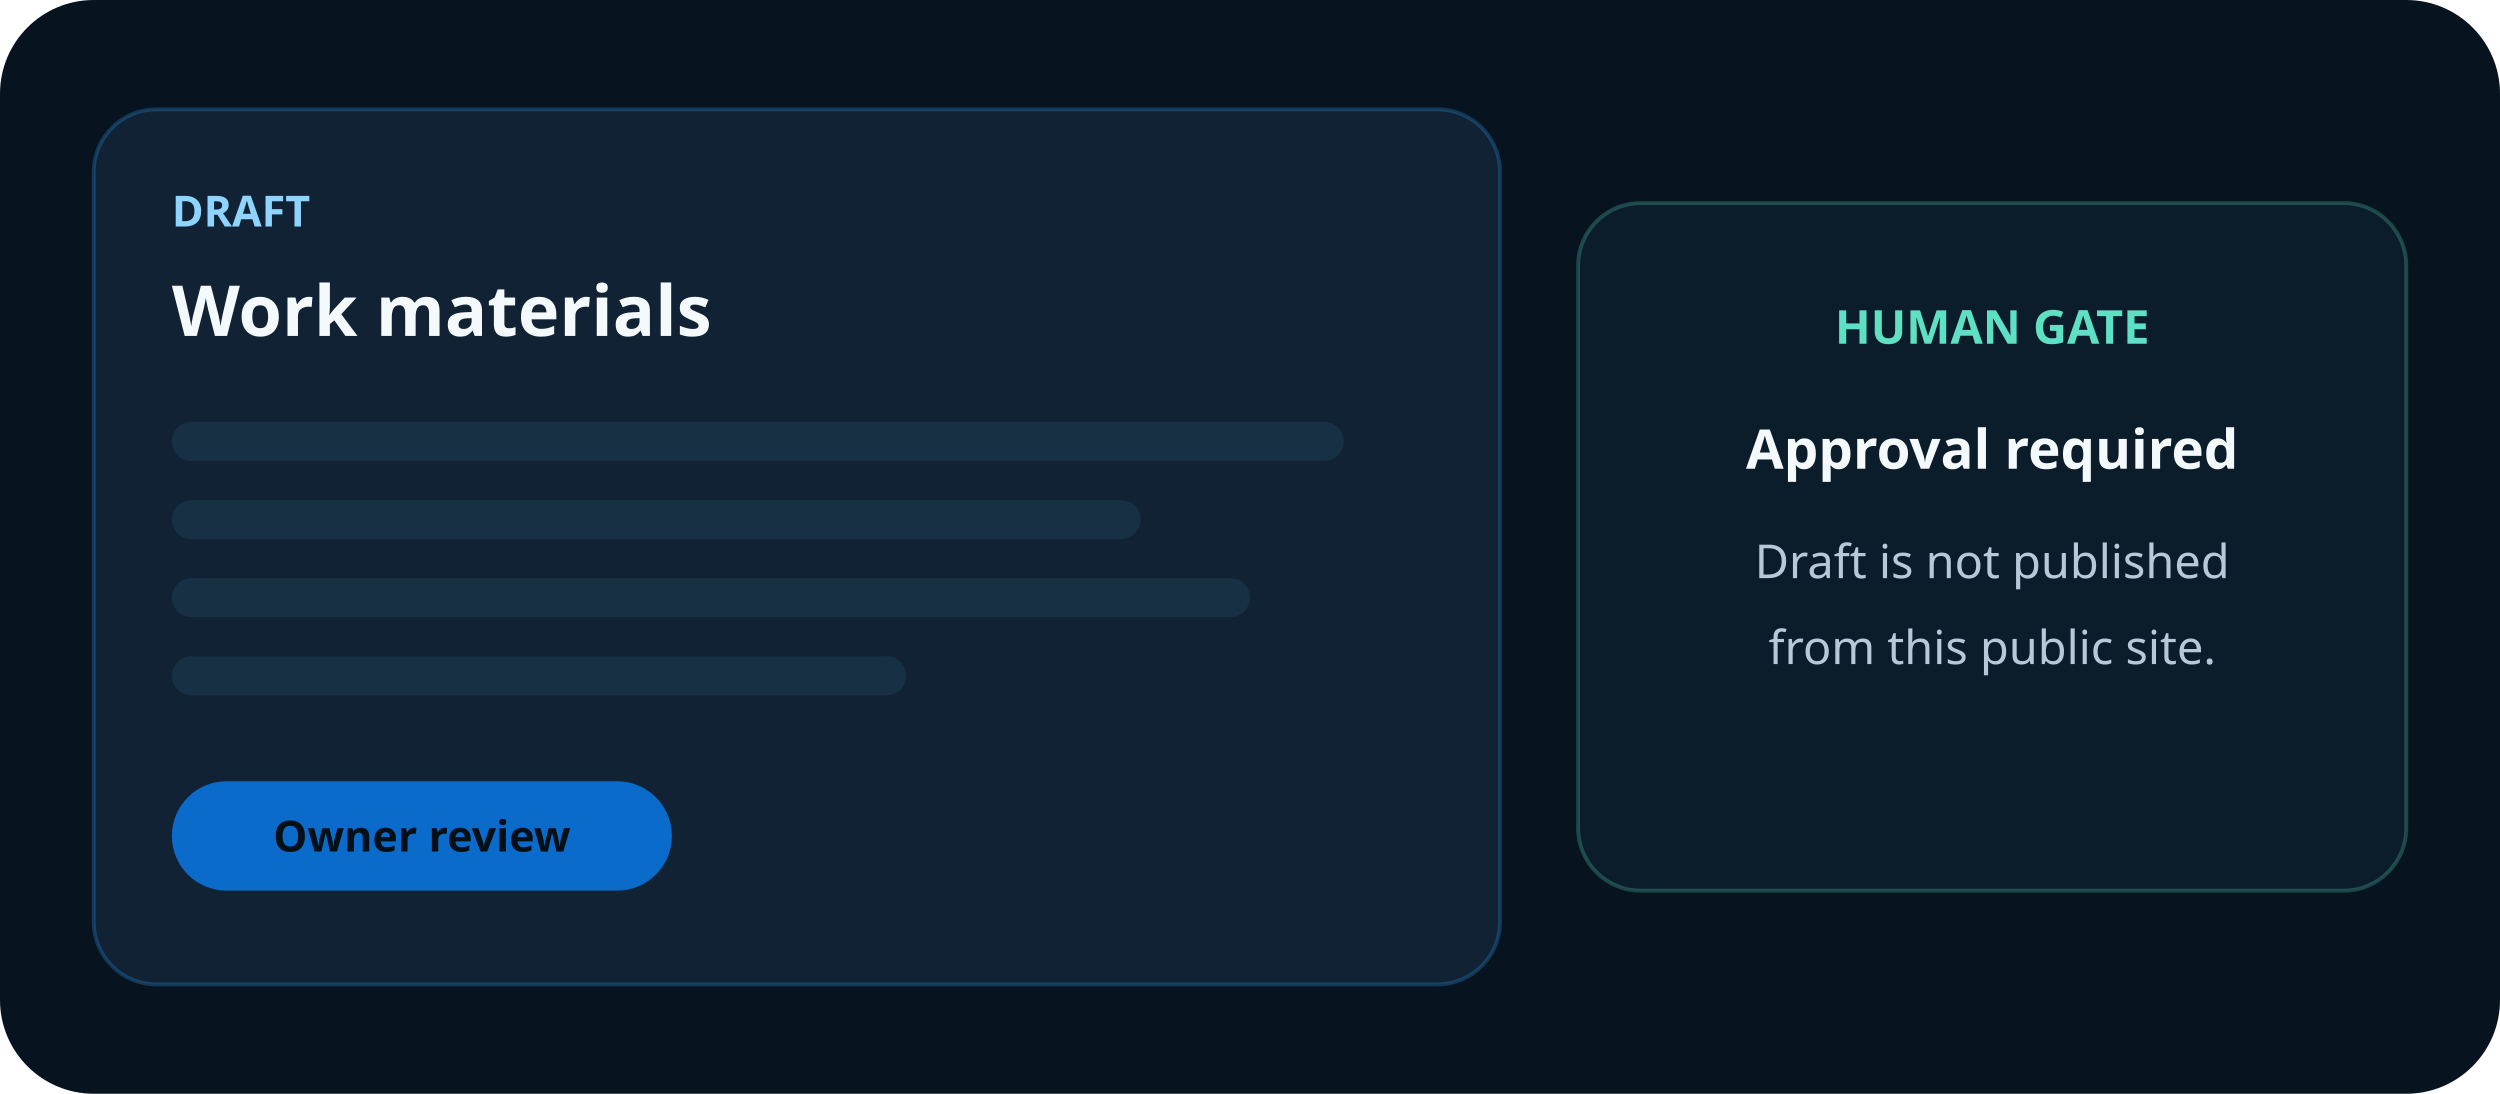
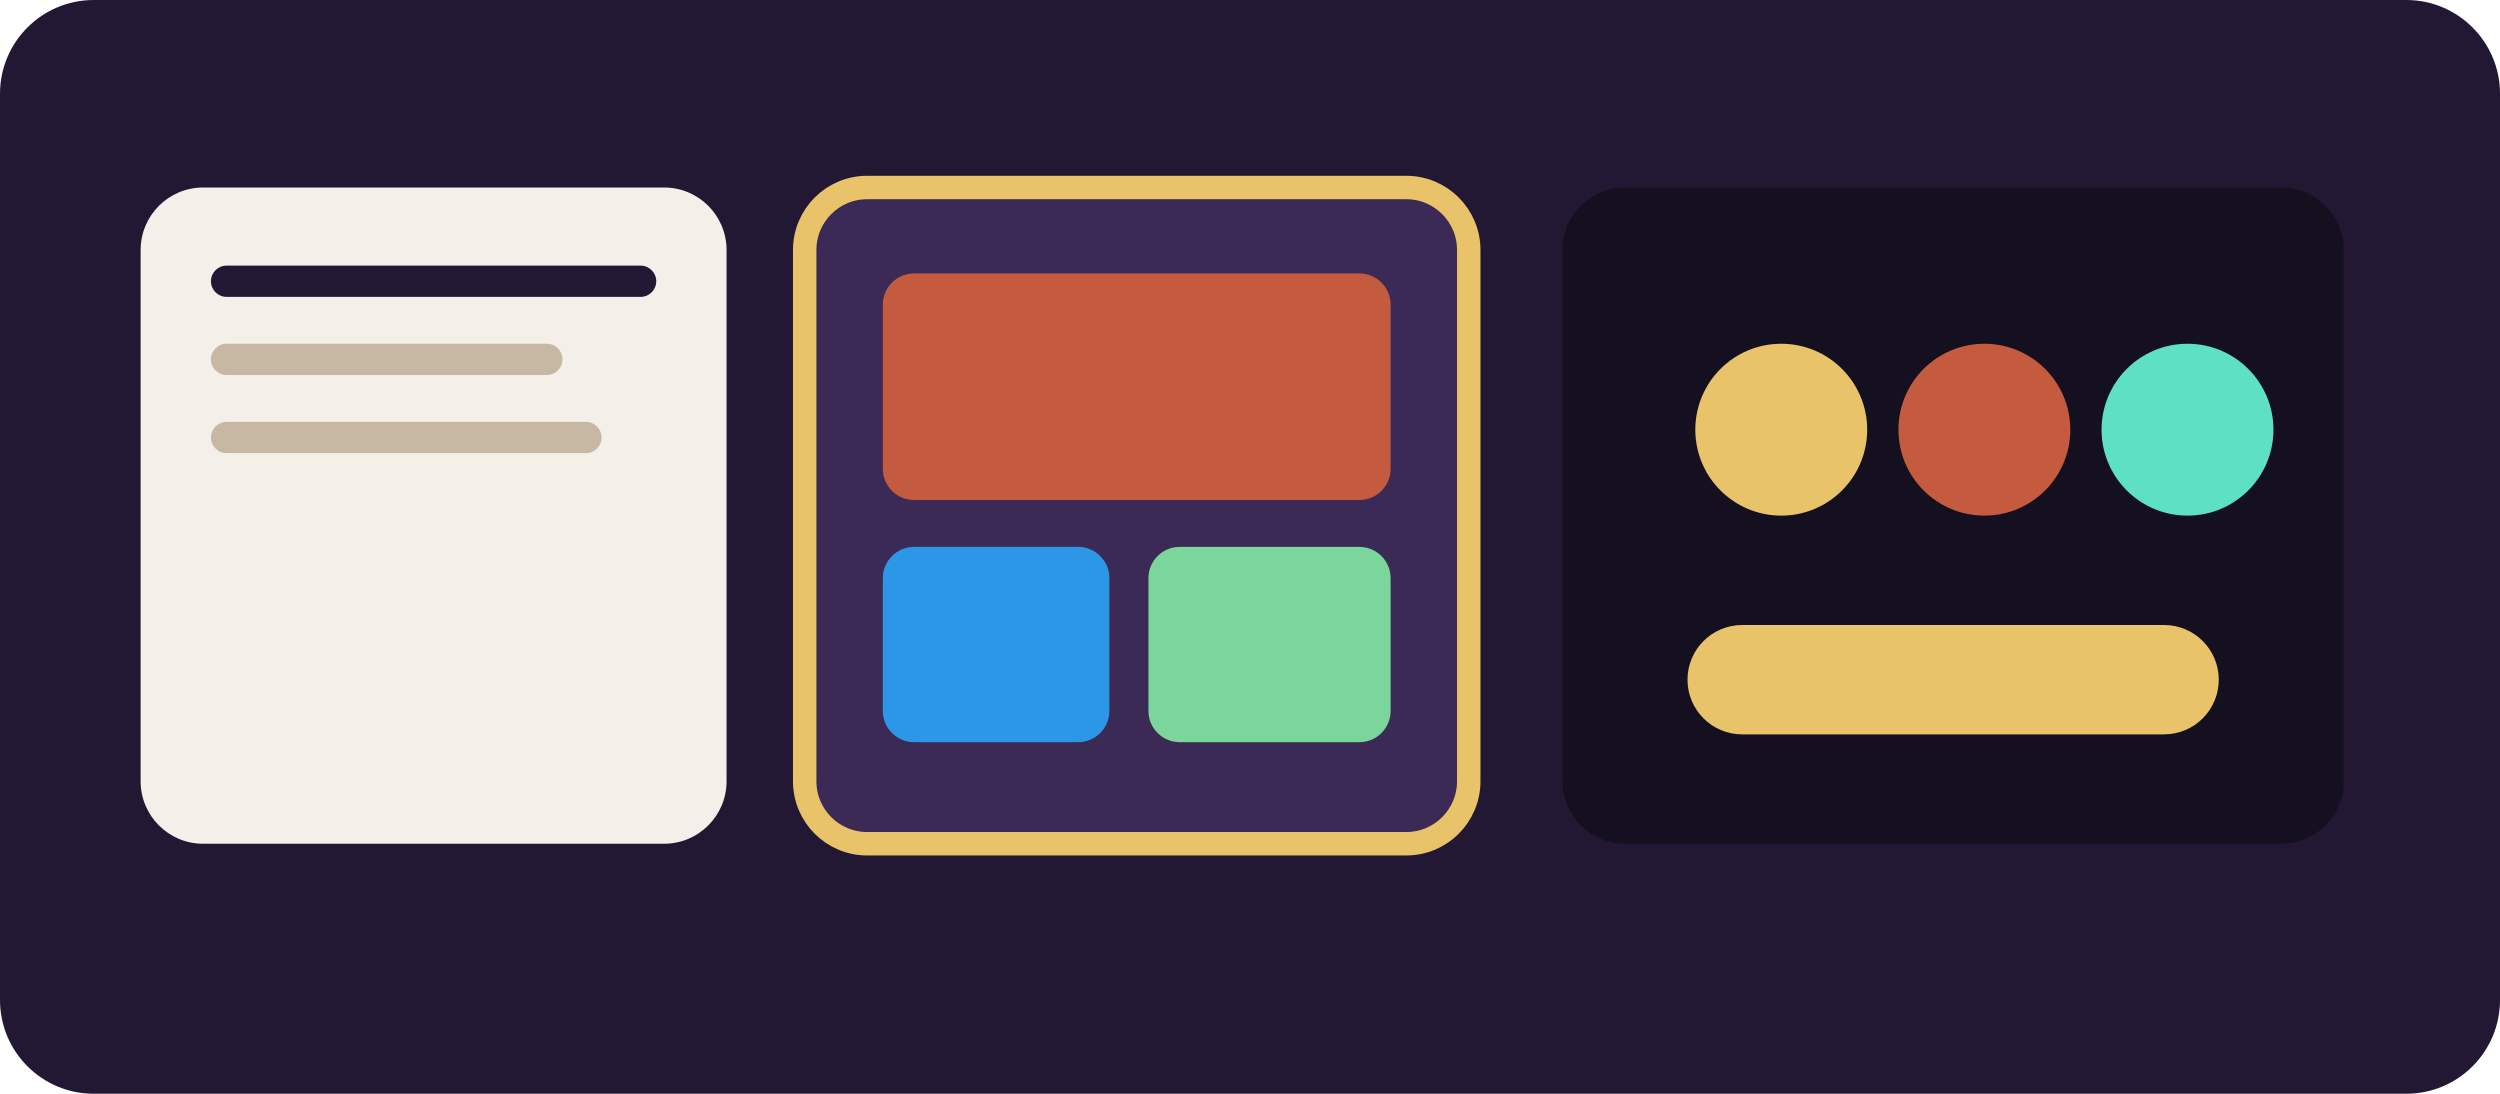
<svg xmlns="http://www.w3.org/2000/svg" width="640" height="280" viewBox="0 0 640 280" role="img" aria-labelledby="createTitle createDesc">
-   <rect width="640" height="280" rx="24" fill="#07141f" />
-   <rect x="24" y="28" width="360" height="224" rx="16" fill="#102233" stroke="#2b97e6" stroke-opacity=".28" />
-   <text x="44" y="58" fill="#8fd4ff" font-family="Segoe UI, sans-serif" font-size="11" font-weight="700">DRAFT</text>
-   <text x="44" y="86" fill="#f4f9fc" font-family="Segoe UI, sans-serif" font-size="18" font-weight="700">Work materials</text>
-   <rect x="44" y="108" width="300" height="10" rx="5" fill="#173044" />
-   <rect x="44" y="128" width="248" height="10" rx="5" fill="#173044" />
-   <rect x="44" y="148" width="276" height="10" rx="5" fill="#173044" />
-   <rect x="44" y="168" width="188" height="10" rx="5" fill="#173044" />
-   <rect x="44" y="200" width="128" height="28" rx="14" fill="#0b6bcb" />
-   <text x="108" y="218" text-anchor="middle" fill="#041018" font-family="Segoe UI, sans-serif" font-size="11" font-weight="700">Owner review</text>
-   <rect x="404" y="52" width="212" height="176" rx="16" fill="#0b1c2a" stroke="#5ee0c4" stroke-opacity=".25" />
-   <text x="510" y="88" text-anchor="middle" fill="#5ee0c4" font-family="Segoe UI, sans-serif" font-size="12" font-weight="700">HUMAN GATE</text>
-   <text x="510" y="120" text-anchor="middle" fill="#f4f9fc" font-family="Segoe UI, sans-serif" font-size="14" font-weight="700">Approval required</text>
-   <text x="510" y="148" text-anchor="middle" fill="#b7c9d8" font-family="Segoe UI, sans-serif" font-size="12">Draft is not published</text>
-   <text x="510" y="170" text-anchor="middle" fill="#b7c9d8" font-family="Segoe UI, sans-serif" font-size="12">from this public site.</text>
+   <rect width="640" height="280" rx="24" fill="#221833" />
+   <rect x="36" y="48" width="150" height="168" rx="16" fill="#f4efe8" />
+   <rect x="54" y="68" width="114" height="8" rx="4" fill="#221833" />
+   <rect x="54" y="88" width="90" height="8" rx="4" fill="#c7b8a4" />
+   <rect x="54" y="108" width="100" height="8" rx="4" fill="#c7b8a4" />
+   <rect x="206" y="48" width="170" height="168" rx="16" fill="#3a2a55" stroke="#e8c36a" stroke-width="6" />
+   <rect x="226" y="70" width="130" height="58" rx="8" fill="#c45b3e" />
+   <rect x="226" y="140" width="58" height="50" rx="8" fill="#2b97e6" />
+   <rect x="294" y="140" width="62" height="50" rx="8" fill="#7ad69a" />
+   <rect x="400" y="48" width="200" height="168" rx="16" fill="#14101f" />
+   <circle cx="456" cy="110" r="22" fill="#e8c36a" />
+   <circle cx="508" cy="110" r="22" fill="#c45b3e" />
+   <circle cx="560" cy="110" r="22" fill="#5ee0c4" />
+   <rect x="432" y="160" width="136" height="28" rx="14" fill="#e8c36a" />
</svg>
